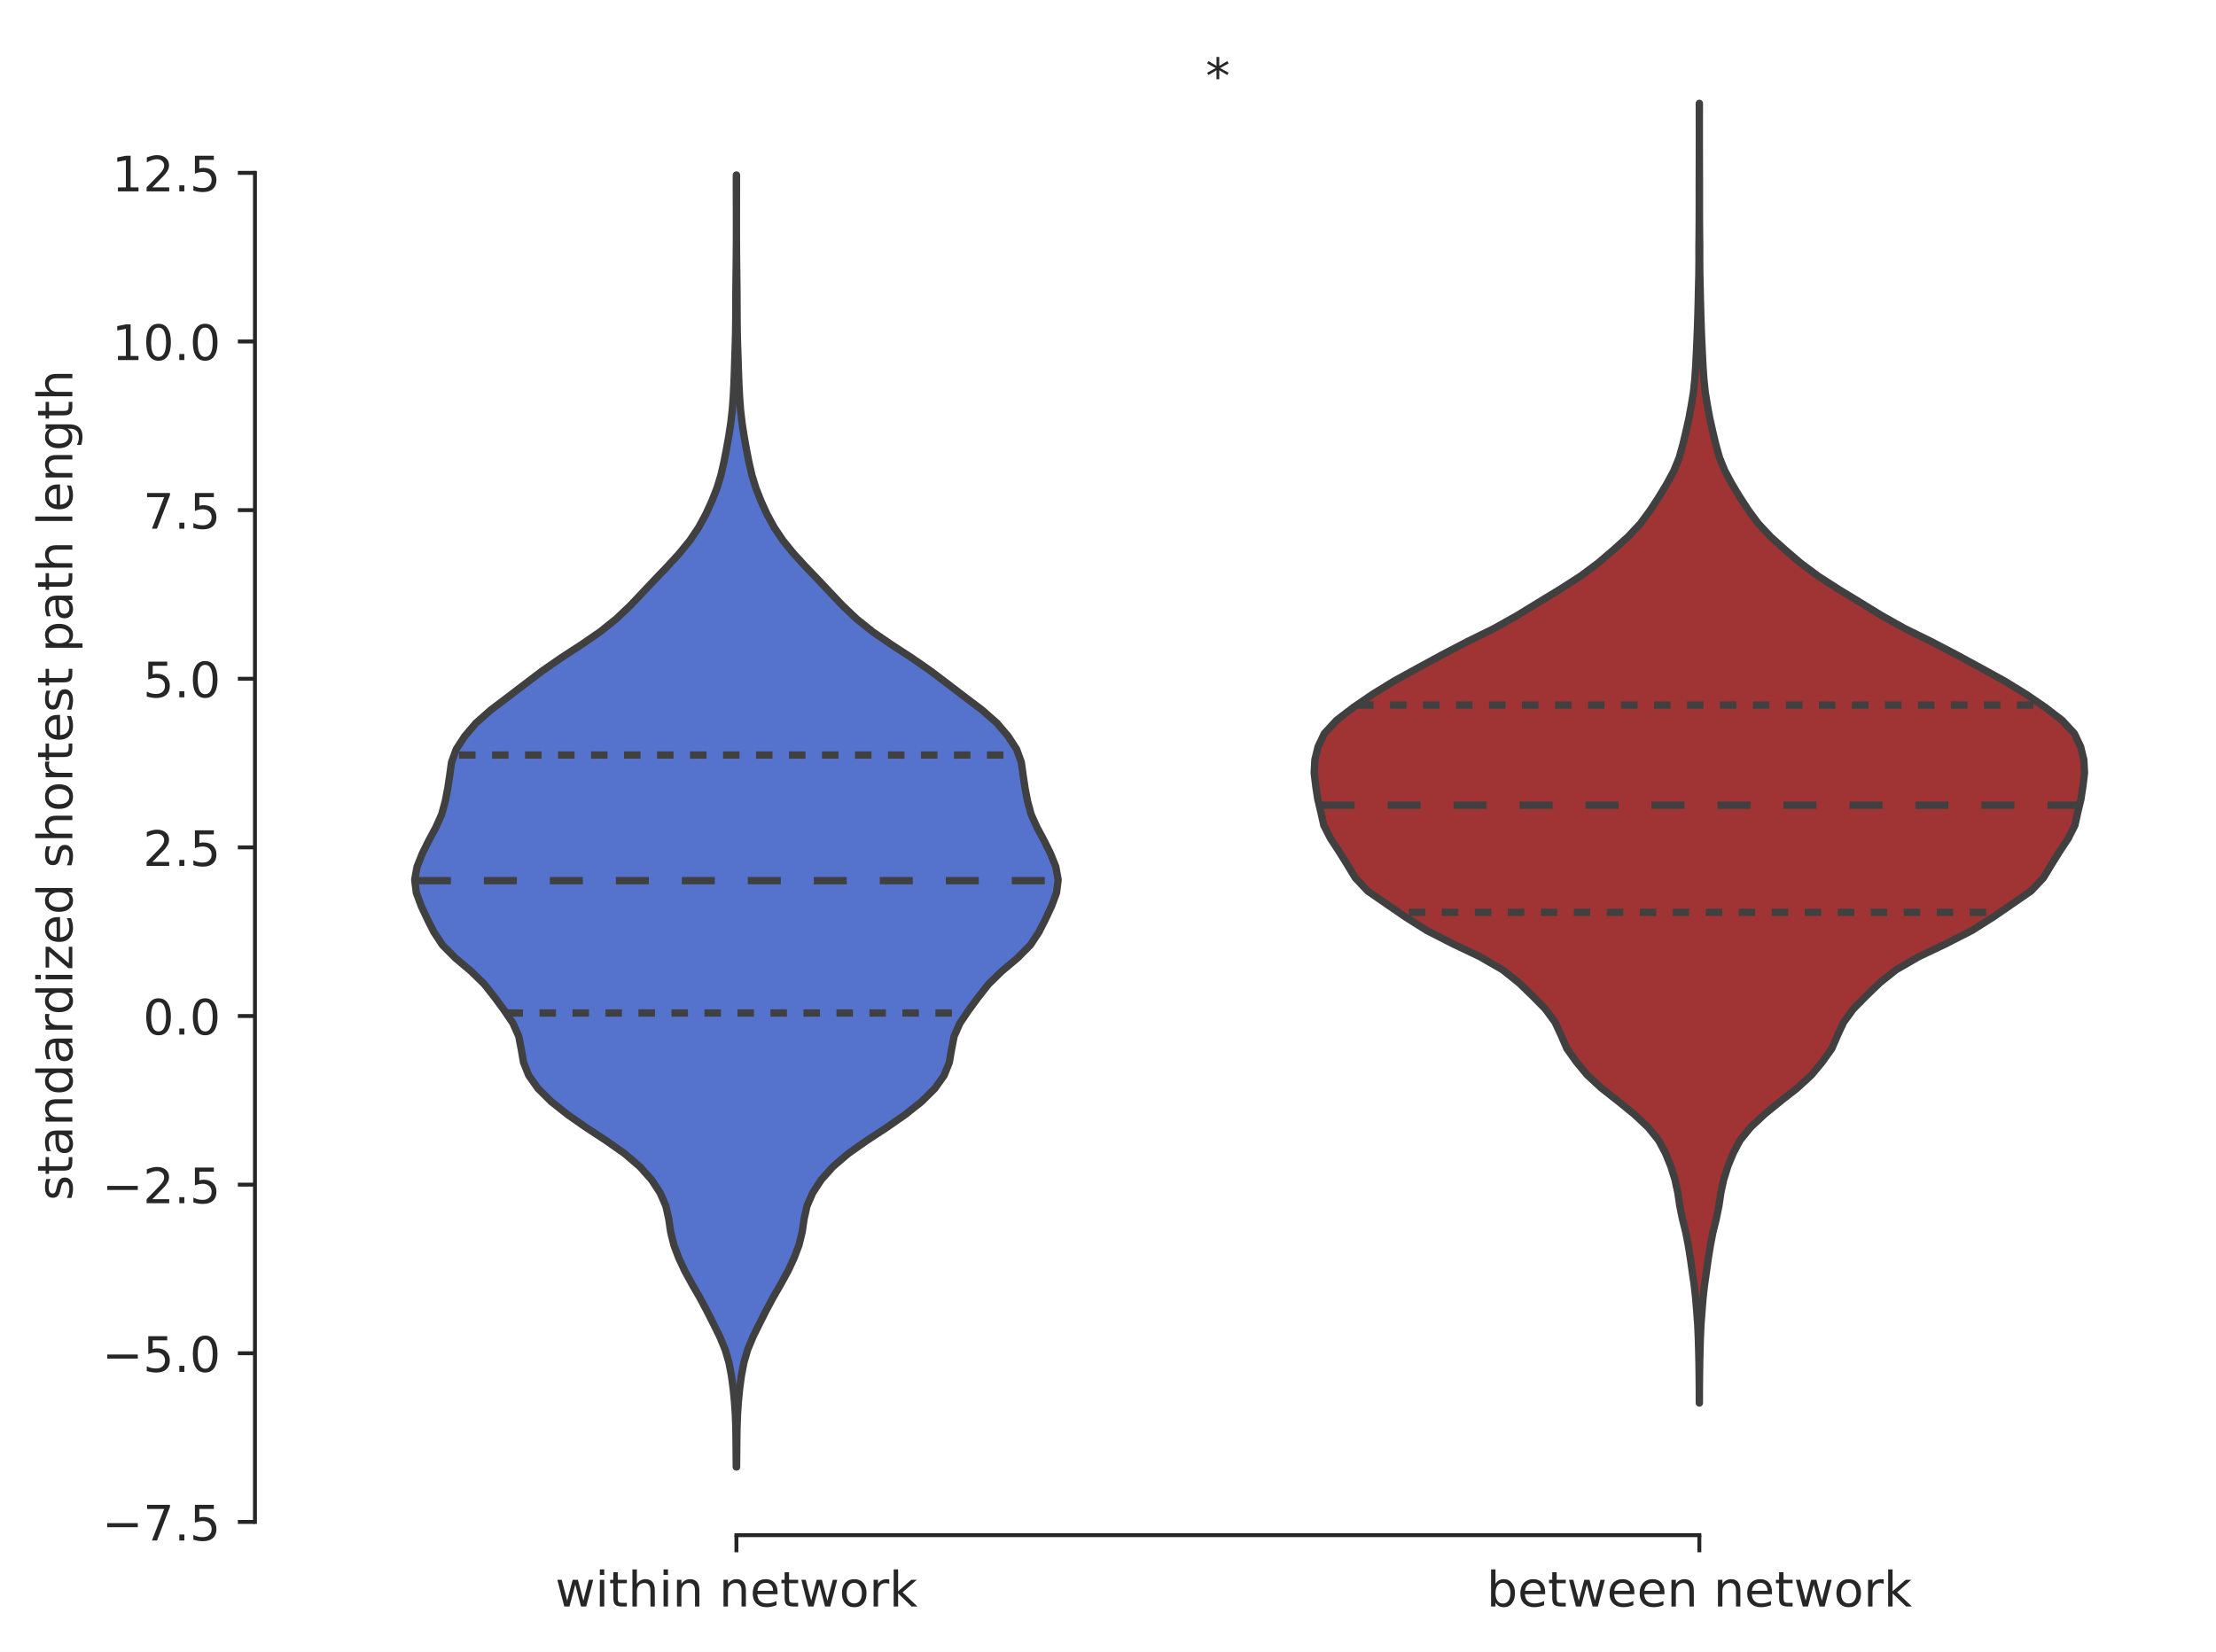
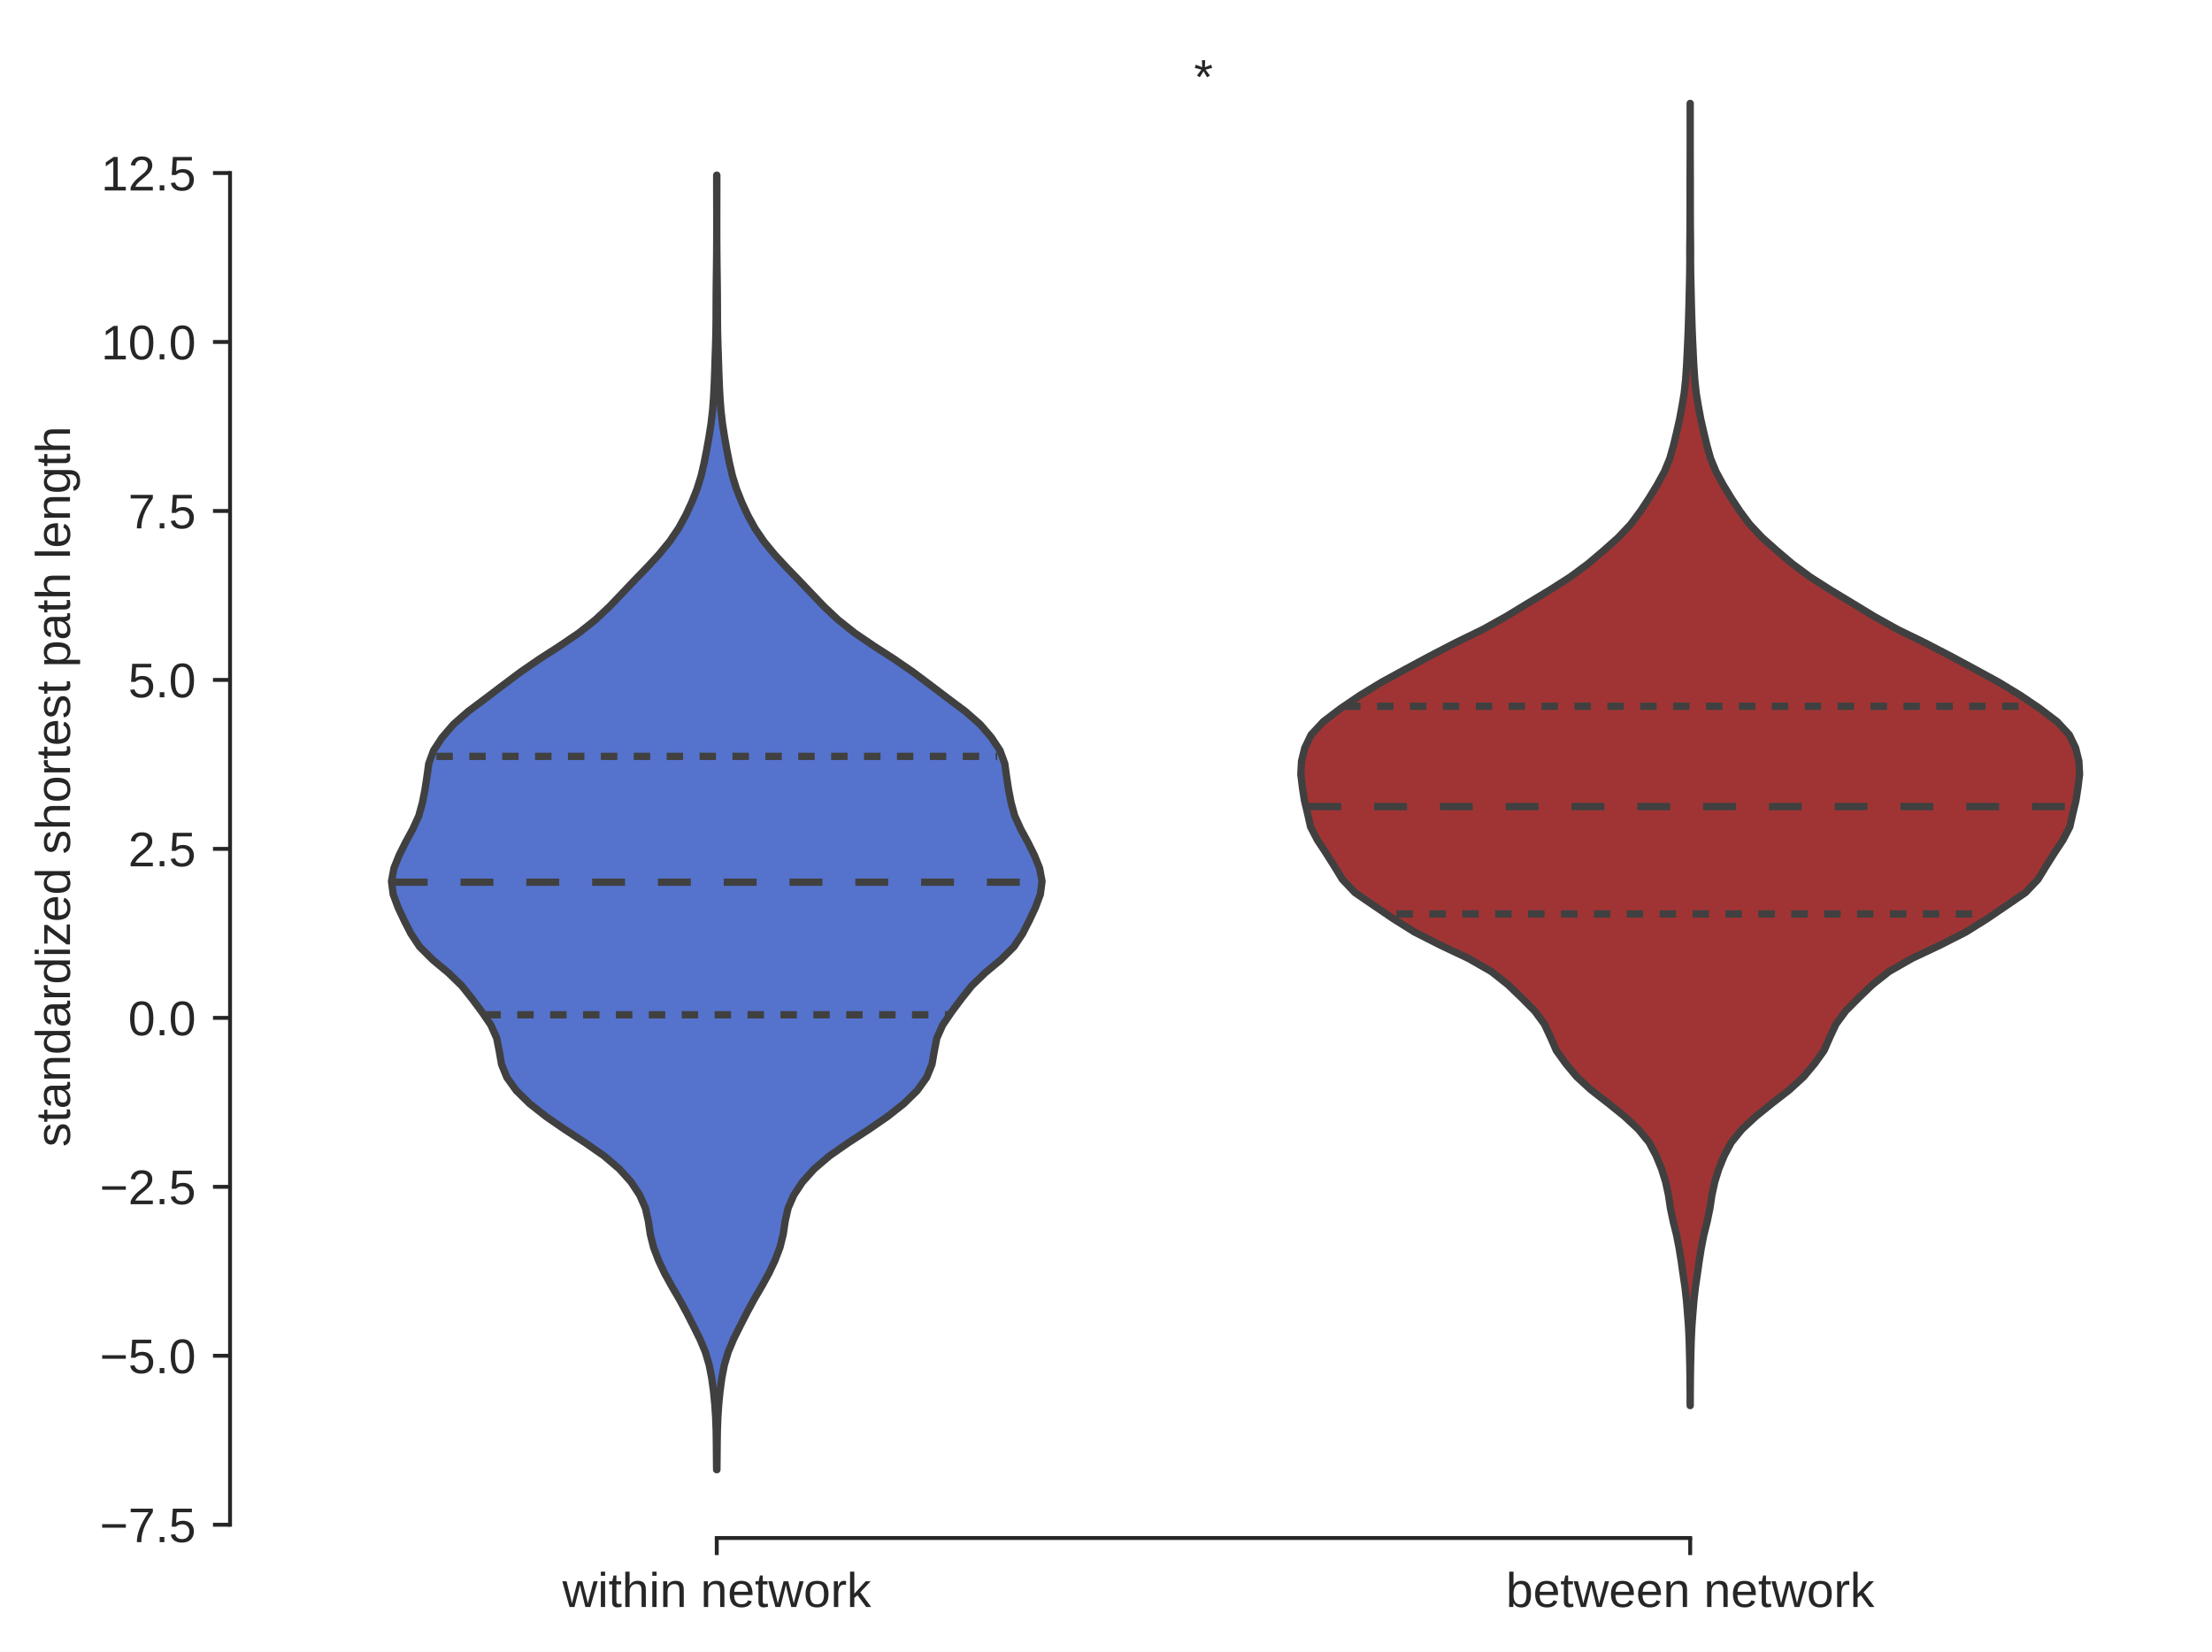
- <svg xmlns="http://www.w3.org/2000/svg" xmlns:xlink="http://www.w3.org/1999/xlink" height="337.998pt" version="1.1" viewBox="0 0 453.361 337.998" width="453.361pt">
+ <svg xmlns="http://www.w3.org/2000/svg" xmlns:xlink="http://www.w3.org/1999/xlink" height="338.905pt" version="1.1" viewBox="0 0 453.871 338.905" width="453.871pt">
  <defs>
    <style type="text/css">*{stroke-linecap:butt;stroke-linejoin:round;}</style>
  </defs>
  <g id="figure_1">
    <g id="patch_1">
-       <path d="M 0 337.998  L 453.361 337.998  L 453.361 0  L 0 0  z " style="fill:#ffffff;" />
+       <path d="M 0 338.905  L 453.871 338.905  L 453.871 0  L 0 0  z " style="fill:#ffffff;" />
    </g>
    <g id="axes_1">
      <g id="patch_2">
-         <path d="M 52.161 314.12  L 446.161 314.12  L 446.161 7.2  L 52.161 7.2  z " style="fill:#ffffff;" />
+         <path d="M 47.203 315.56  L 446.671 315.56  L 446.671 7.2  L 47.203 7.2  z " style="fill:#ffffff;" />
      </g>
      <g id="matplotlib.axis_1">
        <g id="xtick_1">
          <g id="line2d_1">
            <defs>
-               <path d="M 0 0  L 0 3.5  " id="m91ba60b9c8" style="stroke:#262626;stroke-width:0.8;" />
+               <path d="M 0 0  L 0 3.5  " id="m52fa591ad0" style="stroke:#262626;stroke-width:0.8;" />
            </defs>
            <g>
-               <use style="fill:#262626;stroke:#262626;stroke-width:0.8;" x="150.661" xlink:href="#m91ba60b9c8" y="314.12" />
+               <use style="fill:#262626;stroke:#262626;stroke-width:0.8;" x="147.07" xlink:href="#m52fa591ad0" y="315.56" />
            </g>
          </g>
          <g id="text_1">
-             <text style="fill:#262626;font-family:DejaVu Sans;font-size:10px;font-stretch:normal;font-style:normal;font-weight:normal;text-anchor:middle;" transform="rotate(-0, 150.6609, 328.7184)" x="150.661" y="328.718">within network</text>
+             <text style="fill:#262626;font-family:Arial;font-size:10px;font-stretch:normal;font-style:normal;font-weight:normal;text-anchor:middle;" transform="rotate(-0, 147.07, 329.7178)" x="147.07" y="329.718">within network</text>
          </g>
        </g>
        <g id="xtick_2">
          <g id="line2d_2">
            <g>
-               <use style="fill:#262626;stroke:#262626;stroke-width:0.8;" x="347.661" xlink:href="#m91ba60b9c8" y="314.12" />
+               <use style="fill:#262626;stroke:#262626;stroke-width:0.8;" x="346.804" xlink:href="#m52fa591ad0" y="315.56" />
            </g>
          </g>
          <g id="text_2">
-             <text style="fill:#262626;font-family:DejaVu Sans;font-size:10px;font-stretch:normal;font-style:normal;font-weight:normal;text-anchor:middle;" transform="rotate(-0, 347.6609, 328.7184)" x="347.661" y="328.718">between network</text>
+             <text style="fill:#262626;font-family:Arial;font-size:10px;font-stretch:normal;font-style:normal;font-weight:normal;text-anchor:middle;" transform="rotate(-0, 346.8037, 329.7178)" x="346.804" y="329.718">between network</text>
          </g>
        </g>
      </g>
      <g id="matplotlib.axis_2">
        <g id="ytick_1">
          <g id="line2d_3">
            <defs>
-               <path d="M 0 0  L -3.5 0  " id="me4951b54fa" style="stroke:#262626;stroke-width:0.8;" />
+               <path d="M 0 0  L -3.5 0  " id="mfd85c1c3e6" style="stroke:#262626;stroke-width:0.8;" />
            </defs>
            <g>
-               <use style="fill:#262626;stroke:#262626;stroke-width:0.8;" x="52.161" xlink:href="#me4951b54fa" y="311.411" />
+               <use style="fill:#262626;stroke:#262626;stroke-width:0.8;" x="47.203" xlink:href="#mfd85c1c3e6" y="312.838" />
            </g>
          </g>
          <g id="text_3">
-             <text style="fill:#262626;font-family:DejaVu Sans;font-size:10px;font-stretch:normal;font-style:normal;font-weight:normal;text-anchor:end;" transform="rotate(-0, 45.16094, 315.2098)" x="45.161" y="315.21">−7.5</text>
+             <text style="fill:#262626;font-family:Arial;font-size:10px;font-stretch:normal;font-style:normal;font-weight:normal;text-anchor:end;" transform="rotate(-0, 40.20312, 316.4168)" x="40.203" y="316.417">−7.5</text>
          </g>
        </g>
        <g id="ytick_2">
          <g id="line2d_4">
            <g>
-               <use style="fill:#262626;stroke:#262626;stroke-width:0.8;" x="52.161" xlink:href="#me4951b54fa" y="276.905" />
+               <use style="fill:#262626;stroke:#262626;stroke-width:0.8;" x="47.203" xlink:href="#mfd85c1c3e6" y="278.171" />
            </g>
          </g>
          <g id="text_4">
-             <text style="fill:#262626;font-family:DejaVu Sans;font-size:10px;font-stretch:normal;font-style:normal;font-weight:normal;text-anchor:end;" transform="rotate(-0, 45.16094, 280.7043)" x="45.161" y="280.704">−5.0</text>
+             <text style="fill:#262626;font-family:Arial;font-size:10px;font-stretch:normal;font-style:normal;font-weight:normal;text-anchor:end;" transform="rotate(-0, 40.20312, 281.7494)" x="40.203" y="281.749">−5.0</text>
          </g>
        </g>
        <g id="ytick_3">
          <g id="line2d_5">
            <g>
-               <use style="fill:#262626;stroke:#262626;stroke-width:0.8;" x="52.161" xlink:href="#me4951b54fa" y="242.4" />
+               <use style="fill:#262626;stroke:#262626;stroke-width:0.8;" x="47.203" xlink:href="#mfd85c1c3e6" y="243.503" />
            </g>
          </g>
          <g id="text_5">
-             <text style="fill:#262626;font-family:DejaVu Sans;font-size:10px;font-stretch:normal;font-style:normal;font-weight:normal;text-anchor:end;" transform="rotate(-0, 45.16094, 246.1989)" x="45.161" y="246.199">−2.5</text>
+             <text style="fill:#262626;font-family:Arial;font-size:10px;font-stretch:normal;font-style:normal;font-weight:normal;text-anchor:end;" transform="rotate(-0, 40.20312, 247.0821)" x="40.203" y="247.082">−2.5</text>
          </g>
        </g>
        <g id="ytick_4">
          <g id="line2d_6">
            <g>
-               <use style="fill:#262626;stroke:#262626;stroke-width:0.8;" x="52.161" xlink:href="#me4951b54fa" y="207.894" />
+               <use style="fill:#262626;stroke:#262626;stroke-width:0.8;" x="47.203" xlink:href="#mfd85c1c3e6" y="208.836" />
            </g>
          </g>
          <g id="text_6">
-             <text style="fill:#262626;font-family:DejaVu Sans;font-size:10px;font-stretch:normal;font-style:normal;font-weight:normal;text-anchor:end;" transform="rotate(-0, 45.16094, 211.6934)" x="45.161" y="211.693">0.0</text>
+             <text style="fill:#262626;font-family:Arial;font-size:10px;font-stretch:normal;font-style:normal;font-weight:normal;text-anchor:end;" transform="rotate(-0, 40.20312, 212.4147)" x="40.203" y="212.415">0.0</text>
          </g>
        </g>
        <g id="ytick_5">
          <g id="line2d_7">
            <g>
-               <use style="fill:#262626;stroke:#262626;stroke-width:0.8;" x="52.161" xlink:href="#me4951b54fa" y="173.389" />
+               <use style="fill:#262626;stroke:#262626;stroke-width:0.8;" x="47.203" xlink:href="#mfd85c1c3e6" y="174.168" />
            </g>
          </g>
          <g id="text_7">
-             <text style="fill:#262626;font-family:DejaVu Sans;font-size:10px;font-stretch:normal;font-style:normal;font-weight:normal;text-anchor:end;" transform="rotate(-0, 45.16094, 177.1879)" x="45.161" y="177.188">2.5</text>
+             <text style="fill:#262626;font-family:Arial;font-size:10px;font-stretch:normal;font-style:normal;font-weight:normal;text-anchor:end;" transform="rotate(-0, 40.20312, 177.7473)" x="40.203" y="177.747">2.5</text>
          </g>
        </g>
        <g id="ytick_6">
          <g id="line2d_8">
            <g>
-               <use style="fill:#262626;stroke:#262626;stroke-width:0.8;" x="52.161" xlink:href="#me4951b54fa" y="138.883" />
+               <use style="fill:#262626;stroke:#262626;stroke-width:0.8;" x="47.203" xlink:href="#mfd85c1c3e6" y="139.501" />
            </g>
          </g>
          <g id="text_8">
-             <text style="fill:#262626;font-family:DejaVu Sans;font-size:10px;font-stretch:normal;font-style:normal;font-weight:normal;text-anchor:end;" transform="rotate(-0, 45.16094, 142.6825)" x="45.161" y="142.682">5.0</text>
+             <text style="fill:#262626;font-family:Arial;font-size:10px;font-stretch:normal;font-style:normal;font-weight:normal;text-anchor:end;" transform="rotate(-0, 40.20312, 143.08)" x="40.203" y="143.08">5.0</text>
          </g>
        </g>
        <g id="ytick_7">
          <g id="line2d_9">
            <g>
-               <use style="fill:#262626;stroke:#262626;stroke-width:0.8;" x="52.161" xlink:href="#me4951b54fa" y="104.378" />
+               <use style="fill:#262626;stroke:#262626;stroke-width:0.8;" x="47.203" xlink:href="#mfd85c1c3e6" y="104.834" />
            </g>
          </g>
          <g id="text_9">
-             <text style="fill:#262626;font-family:DejaVu Sans;font-size:10px;font-stretch:normal;font-style:normal;font-weight:normal;text-anchor:end;" transform="rotate(-0, 45.16094, 108.177)" x="45.161" y="108.177">7.5</text>
+             <text style="fill:#262626;font-family:Arial;font-size:10px;font-stretch:normal;font-style:normal;font-weight:normal;text-anchor:end;" transform="rotate(-0, 40.20312, 108.4126)" x="40.203" y="108.413">7.5</text>
          </g>
        </g>
        <g id="ytick_8">
          <g id="line2d_10">
            <g>
-               <use style="fill:#262626;stroke:#262626;stroke-width:0.8;" x="52.161" xlink:href="#me4951b54fa" y="69.872" />
+               <use style="fill:#262626;stroke:#262626;stroke-width:0.8;" x="47.203" xlink:href="#mfd85c1c3e6" y="70.166" />
            </g>
          </g>
          <g id="text_10">
-             <text style="fill:#262626;font-family:DejaVu Sans;font-size:10px;font-stretch:normal;font-style:normal;font-weight:normal;text-anchor:end;" transform="rotate(-0, 45.16094, 73.67155)" x="45.161" y="73.672">10.0</text>
+             <text style="fill:#262626;font-family:Arial;font-size:10px;font-stretch:normal;font-style:normal;font-weight:normal;text-anchor:end;" transform="rotate(-0, 40.20312, 73.74529)" x="40.203" y="73.745">10.0</text>
          </g>
        </g>
        <g id="ytick_9">
          <g id="line2d_11">
            <g>
-               <use style="fill:#262626;stroke:#262626;stroke-width:0.8;" x="52.161" xlink:href="#me4951b54fa" y="35.367" />
+               <use style="fill:#262626;stroke:#262626;stroke-width:0.8;" x="47.203" xlink:href="#mfd85c1c3e6" y="35.499" />
            </g>
          </g>
          <g id="text_11">
-             <text style="fill:#262626;font-family:DejaVu Sans;font-size:10px;font-stretch:normal;font-style:normal;font-weight:normal;text-anchor:end;" transform="rotate(-0, 45.16094, 39.16609)" x="45.161" y="39.166">12.5</text>
+             <text style="fill:#262626;font-family:Arial;font-size:10px;font-stretch:normal;font-style:normal;font-weight:normal;text-anchor:end;" transform="rotate(-0, 40.20312, 39.07793)" x="40.203" y="39.078">12.5</text>
          </g>
        </g>
        <g id="text_12">
-           <text style="fill:#262626;font-family:DejaVu Sans;font-size:10px;font-stretch:normal;font-style:normal;font-weight:normal;text-anchor:middle;" transform="rotate(-90, 14.79844, 160.66)" x="14.798" y="160.66">standardized shortest path length</text>
+           <text style="fill:#262626;font-family:Arial;font-size:10px;font-stretch:normal;font-style:normal;font-weight:normal;text-anchor:middle;" transform="rotate(-90, 14.35781, 161.38)" x="14.358" y="161.38">standardized shortest path length</text>
        </g>
      </g>
      <g id="PolyCollection_1">
        <defs>
-           <path d="M 150.694 -37.829  L 150.628 -37.829  L 150.602 -40.499  L 150.579 -43.17  L 150.54 -45.84  L 150.442 -48.51  L 150.263 -51.181  L 150.002 -53.851  L 149.645 -56.521  L 149.133 -59.191  L 148.353 -61.862  L 147.24 -64.532  L 145.924 -67.202  L 144.572 -69.873  L 143.141 -72.543  L 141.596 -75.213  L 140.134 -77.884  L 138.88 -80.554  L 137.872 -83.224  L 137.215 -85.894  L 136.821 -88.565  L 136.225 -91.235  L 135.067 -93.905  L 133.321 -96.576  L 130.946 -99.246  L 127.84 -101.916  L 124.048 -104.586  L 119.971 -107.257  L 116.131 -109.927  L 112.772 -112.597  L 110.079 -115.268  L 108.182 -117.938  L 107.107 -120.608  L 106.647 -123.279  L 106.128 -125.949  L 104.948 -128.619  L 103.146 -131.289  L 101.181 -133.96  L 99.077 -136.63  L 96.345 -139.3  L 93.163 -141.971  L 90.512 -144.641  L 88.757 -147.311  L 87.405 -149.982  L 86.162 -152.652  L 85.177 -155.322  L 84.837 -157.992  L 85.329 -160.663  L 86.394 -163.333  L 87.718 -166.003  L 89.155 -168.674  L 90.357 -171.344  L 91.089 -174.014  L 91.604 -176.685  L 92.008 -179.355  L 92.375 -182.025  L 93.345 -184.695  L 95.085 -187.366  L 97.361 -190.036  L 100.382 -192.706  L 103.917 -195.377  L 107.409 -198.047  L 110.936 -200.717  L 114.785 -203.388  L 118.894 -206.058  L 122.786 -208.728  L 126.108 -211.398  L 128.924 -214.069  L 131.454 -216.739  L 133.97 -219.409  L 136.534 -222.08  L 138.98 -224.75  L 141.148 -227.42  L 142.941 -230.091  L 144.394 -232.761  L 145.618 -235.431  L 146.67 -238.101  L 147.493 -240.772  L 148.105 -243.442  L 148.624 -246.112  L 149.099 -248.783  L 149.509 -251.453  L 149.816 -254.123  L 150.015 -256.793  L 150.151 -259.464  L 150.249 -262.134  L 150.333 -264.804  L 150.421 -267.475  L 150.491 -270.145  L 150.522 -272.815  L 150.531 -275.486  L 150.544 -278.156  L 150.574 -280.826  L 150.609 -283.496  L 150.637 -286.167  L 150.654 -288.837  L 150.659 -291.507  L 150.658 -294.178  L 150.652 -296.848  L 150.646 -299.518  L 150.647 -302.189  L 150.675 -302.189  L 150.675 -302.189  L 150.676 -299.518  L 150.67 -296.848  L 150.664 -294.178  L 150.663 -291.507  L 150.668 -288.837  L 150.685 -286.167  L 150.713 -283.496  L 150.748 -280.826  L 150.778 -278.156  L 150.791 -275.486  L 150.8 -272.815  L 150.831 -270.145  L 150.9 -267.475  L 150.989 -264.804  L 151.073 -262.134  L 151.171 -259.464  L 151.307 -256.793  L 151.506 -254.123  L 151.813 -251.453  L 152.223 -248.783  L 152.698 -246.112  L 153.217 -243.442  L 153.829 -240.772  L 154.652 -238.101  L 155.704 -235.431  L 156.928 -232.761  L 158.381 -230.091  L 160.174 -227.42  L 162.341 -224.75  L 164.788 -222.08  L 167.352 -219.409  L 169.868 -216.739  L 172.398 -214.069  L 175.213 -211.398  L 178.536 -208.728  L 182.428 -206.058  L 186.537 -203.388  L 190.386 -200.717  L 193.912 -198.047  L 197.405 -195.377  L 200.94 -192.706  L 203.961 -190.036  L 206.237 -187.366  L 207.977 -184.695  L 208.947 -182.025  L 209.313 -179.355  L 209.718 -176.685  L 210.233 -174.014  L 210.964 -171.344  L 212.167 -168.674  L 213.604 -166.003  L 214.928 -163.333  L 215.993 -160.663  L 216.485 -157.992  L 216.145 -155.322  L 215.16 -152.652  L 213.917 -149.982  L 212.565 -147.311  L 210.81 -144.641  L 208.159 -141.971  L 204.977 -139.3  L 202.245 -136.63  L 200.141 -133.96  L 198.175 -131.289  L 196.374 -128.619  L 195.194 -125.949  L 194.675 -123.279  L 194.215 -120.608  L 193.14 -117.938  L 191.243 -115.268  L 188.55 -112.597  L 185.191 -109.927  L 181.351 -107.257  L 177.274 -104.586  L 173.482 -101.916  L 170.376 -99.246  L 168.001 -96.576  L 166.255 -93.905  L 165.097 -91.235  L 164.5 -88.565  L 164.107 -85.894  L 163.45 -83.224  L 162.442 -80.554  L 161.188 -77.884  L 159.726 -75.213  L 158.181 -72.543  L 156.75 -69.873  L 155.398 -67.202  L 154.082 -64.532  L 152.969 -61.862  L 152.189 -59.191  L 151.677 -56.521  L 151.32 -53.851  L 151.059 -51.181  L 150.88 -48.51  L 150.782 -45.84  L 150.743 -43.17  L 150.72 -40.499  L 150.694 -37.829  z " id="m7def0e9f77" style="stroke:#404040;stroke-width:1.5;" />
+           <path d="M 147.103 -37.362  L 147.037 -37.362  L 147.011 -40.045  L 146.987 -42.727  L 146.947 -45.41  L 146.848 -48.093  L 146.666 -50.776  L 146.402 -53.459  L 146.04 -56.141  L 145.521 -58.824  L 144.73 -61.507  L 143.601 -64.19  L 142.267 -66.873  L 140.897 -69.556  L 139.446 -72.238  L 137.88 -74.921  L 136.397 -77.604  L 135.126 -80.287  L 134.103 -82.97  L 133.437 -85.653  L 133.038 -88.335  L 132.434 -91.018  L 131.26 -93.701  L 129.49 -96.384  L 127.081 -99.067  L 123.932 -101.75  L 120.088 -104.432  L 115.954 -107.115  L 112.061 -109.798  L 108.656 -112.481  L 105.924 -115.164  L 104.002 -117.846  L 102.912 -120.529  L 102.445 -123.212  L 101.919 -125.895  L 100.723 -128.578  L 98.896 -131.261  L 96.903 -133.943  L 94.77 -136.626  L 92 -139.309  L 88.774 -141.992  L 86.086 -144.675  L 84.307 -147.358  L 82.936 -150.04  L 81.676 -152.723  L 80.677 -155.406  L 80.332 -158.089  L 80.831 -160.772  L 81.911 -163.455  L 83.253 -166.137  L 84.711 -168.82  L 85.93 -171.503  L 86.671 -174.186  L 87.193 -176.869  L 87.604 -179.551  L 87.975 -182.234  L 88.958 -184.917  L 90.723 -187.6  L 93.03 -190.283  L 96.093 -192.966  L 99.677 -195.648  L 103.218 -198.331  L 106.794 -201.014  L 110.697 -203.697  L 114.862 -206.38  L 118.809 -209.063  L 122.177 -211.745  L 125.031 -214.428  L 127.597 -217.111  L 130.148 -219.794  L 132.747 -222.477  L 135.227 -225.16  L 137.425 -227.842  L 139.243 -230.525  L 140.716 -233.208  L 141.957 -235.891  L 143.023 -238.574  L 143.858 -241.257  L 144.478 -243.939  L 145.005 -246.622  L 145.486 -249.305  L 145.902 -251.988  L 146.213 -254.671  L 146.415 -257.353  L 146.553 -260.036  L 146.653 -262.719  L 146.738 -265.402  L 146.827 -268.085  L 146.898 -270.768  L 146.929 -273.45  L 146.938 -276.133  L 146.952 -278.816  L 146.981 -281.499  L 147.017 -284.182  L 147.046 -286.865  L 147.063 -289.547  L 147.068 -292.23  L 147.067 -294.913  L 147.061 -297.596  L 147.055 -300.279  L 147.055 -302.962  L 147.085 -302.962  L 147.085 -302.962  L 147.085 -300.279  L 147.079 -297.596  L 147.073 -294.913  L 147.072 -292.23  L 147.077 -289.547  L 147.094 -286.865  L 147.123 -284.182  L 147.159 -281.499  L 147.188 -278.816  L 147.202 -276.133  L 147.211 -273.45  L 147.242 -270.768  L 147.313 -268.085  L 147.402 -265.402  L 147.487 -262.719  L 147.587 -260.036  L 147.725 -257.353  L 147.927 -254.671  L 148.238 -251.988  L 148.654 -249.305  L 149.135 -246.622  L 149.662 -243.939  L 150.282 -241.257  L 151.117 -238.574  L 152.183 -235.891  L 153.424 -233.208  L 154.897 -230.525  L 156.715 -227.842  L 158.913 -225.16  L 161.393 -222.477  L 163.992 -219.794  L 166.543 -217.111  L 169.109 -214.428  L 171.963 -211.745  L 175.331 -209.063  L 179.278 -206.38  L 183.443 -203.697  L 187.346 -201.014  L 190.922 -198.331  L 194.463 -195.648  L 198.047 -192.966  L 201.11 -190.283  L 203.417 -187.6  L 205.182 -184.917  L 206.165 -182.234  L 206.536 -179.551  L 206.947 -176.869  L 207.469 -174.186  L 208.21 -171.503  L 209.429 -168.82  L 210.887 -166.137  L 212.229 -163.455  L 213.309 -160.772  L 213.808 -158.089  L 213.463 -155.406  L 212.464 -152.723  L 211.204 -150.04  L 209.833 -147.358  L 208.054 -144.675  L 205.366 -141.992  L 202.14 -139.309  L 199.37 -136.626  L 197.237 -133.943  L 195.244 -131.261  L 193.417 -128.578  L 192.221 -125.895  L 191.695 -123.212  L 191.228 -120.529  L 190.138 -117.846  L 188.216 -115.164  L 185.484 -112.481  L 182.079 -109.798  L 178.186 -107.115  L 174.052 -104.432  L 170.208 -101.75  L 167.059 -99.067  L 164.65 -96.384  L 162.88 -93.701  L 161.706 -91.018  L 161.102 -88.335  L 160.703 -85.653  L 160.037 -82.97  L 159.014 -80.287  L 157.743 -77.604  L 156.26 -74.921  L 154.694 -72.238  L 153.243 -69.556  L 151.873 -66.873  L 150.539 -64.19  L 149.41 -61.507  L 148.619 -58.824  L 148.1 -56.141  L 147.738 -53.459  L 147.474 -50.776  L 147.292 -48.093  L 147.193 -45.41  L 147.153 -42.727  L 147.129 -40.045  L 147.103 -37.362  z " id="m2691a4173c" style="stroke:#404040;stroke-width:1.5;" />
        </defs>
-         <g clip-path="url(#pa840571d8f)">
-           <use style="fill:#5573cd;stroke:#404040;stroke-width:1.5;" x="0" xlink:href="#m7def0e9f77" y="337.998" />
+         <g clip-path="url(#pa0b8b11c0b)">
+           <use style="fill:#5573cd;stroke:#404040;stroke-width:1.5;" x="0" xlink:href="#m2691a4173c" y="338.905" />
        </g>
      </g>
      <g id="PolyCollection_2">
        <defs>
-           <path d="M 347.667 -50.921  L 347.655 -50.921  L 347.648 -53.607  L 347.625 -56.293  L 347.587 -58.979  L 347.526 -61.665  L 347.449 -64.351  L 347.326 -67.037  L 347.124 -69.723  L 346.906 -72.41  L 346.607 -75.096  L 346.213 -77.782  L 345.837 -80.468  L 345.408 -83.154  L 344.888 -85.84  L 344.218 -88.526  L 343.667 -91.213  L 343.27 -93.899  L 342.694 -96.585  L 341.86 -99.271  L 340.774 -101.957  L 339.358 -104.643  L 337.19 -107.329  L 334.323 -110.015  L 331.02 -112.702  L 327.596 -115.388  L 324.692 -118.074  L 322.475 -120.76  L 320.562 -123.446  L 319.4 -126.132  L 318.153 -128.818  L 316.194 -131.504  L 313.551 -134.191  L 310.777 -136.877  L 307.418 -139.563  L 302.756 -142.249  L 297.12 -144.935  L 291.874 -147.621  L 287.619 -150.307  L 283.705 -152.993  L 279.816 -155.68  L 277.284 -158.366  L 275.652 -161.052  L 273.975 -163.738  L 272.213 -166.424  L 270.836 -169.11  L 270.235 -171.796  L 269.595 -174.482  L 269.183 -177.169  L 268.861 -179.855  L 269.004 -182.541  L 269.664 -185.227  L 270.947 -187.913  L 273.425 -190.599  L 276.923 -193.285  L 280.852 -195.971  L 285.231 -198.658  L 290.109 -201.344  L 295.06 -204.03  L 300.194 -206.716  L 305.664 -209.402  L 310.448 -212.088  L 314.82 -214.774  L 319.233 -217.46  L 323.405 -220.147  L 326.999 -222.833  L 330.136 -225.519  L 333.119 -228.205  L 335.624 -230.891  L 337.603 -233.577  L 339.359 -236.263  L 340.981 -238.95  L 342.433 -241.636  L 343.531 -244.322  L 344.282 -247.008  L 344.92 -249.694  L 345.524 -252.38  L 346.018 -255.066  L 346.458 -257.752  L 346.737 -260.439  L 346.921 -263.125  L 347.054 -265.811  L 347.179 -268.497  L 347.284 -271.183  L 347.367 -273.869  L 347.439 -276.555  L 347.497 -279.241  L 347.562 -281.928  L 347.587 -284.614  L 347.581 -287.3  L 347.611 -289.986  L 347.631 -292.672  L 347.64 -295.358  L 347.641 -298.044  L 347.639 -300.73  L 347.648 -303.417  L 347.658 -306.103  L 347.661 -308.789  L 347.661 -311.475  L 347.66 -314.161  L 347.658 -316.847  L 347.664 -316.847  L 347.664 -316.847  L 347.662 -314.161  L 347.661 -311.475  L 347.661 -308.789  L 347.664 -306.103  L 347.674 -303.417  L 347.683 -300.73  L 347.681 -298.044  L 347.682 -295.358  L 347.69 -292.672  L 347.711 -289.986  L 347.74 -287.3  L 347.735 -284.614  L 347.76 -281.928  L 347.825 -279.241  L 347.883 -276.555  L 347.955 -273.869  L 348.038 -271.183  L 348.143 -268.497  L 348.268 -265.811  L 348.401 -263.125  L 348.585 -260.439  L 348.864 -257.752  L 349.304 -255.066  L 349.798 -252.38  L 350.402 -249.694  L 351.04 -247.008  L 351.791 -244.322  L 352.889 -241.636  L 354.341 -238.95  L 355.963 -236.263  L 357.719 -233.577  L 359.698 -230.891  L 362.203 -228.205  L 365.186 -225.519  L 368.323 -222.833  L 371.917 -220.147  L 376.089 -217.46  L 380.502 -214.774  L 384.874 -212.088  L 389.658 -209.402  L 395.128 -206.716  L 400.261 -204.03  L 405.213 -201.344  L 410.091 -198.658  L 414.47 -195.971  L 418.399 -193.285  L 421.897 -190.599  L 424.375 -187.913  L 425.658 -185.227  L 426.317 -182.541  L 426.461 -179.855  L 426.139 -177.169  L 425.727 -174.482  L 425.087 -171.796  L 424.486 -169.11  L 423.109 -166.424  L 421.347 -163.738  L 419.67 -161.052  L 418.038 -158.366  L 415.506 -155.68  L 411.616 -152.993  L 407.703 -150.307  L 403.448 -147.621  L 398.202 -144.935  L 392.566 -142.249  L 387.904 -139.563  L 384.544 -136.877  L 381.771 -134.191  L 379.128 -131.504  L 377.169 -128.818  L 375.922 -126.132  L 374.76 -123.446  L 372.847 -120.76  L 370.63 -118.074  L 367.726 -115.388  L 364.302 -112.702  L 360.999 -110.015  L 358.132 -107.329  L 355.964 -104.643  L 354.548 -101.957  L 353.462 -99.271  L 352.628 -96.585  L 352.052 -93.899  L 351.655 -91.213  L 351.104 -88.526  L 350.434 -85.84  L 349.914 -83.154  L 349.485 -80.468  L 349.109 -77.782  L 348.715 -75.096  L 348.416 -72.41  L 348.198 -69.723  L 347.996 -67.037  L 347.872 -64.351  L 347.796 -61.665  L 347.735 -58.979  L 347.697 -56.293  L 347.674 -53.607  L 347.667 -50.921  z " id="m21637b525a" style="stroke:#404040;stroke-width:1.5;" />
+           <path d="M 346.81 -50.515  L 346.798 -50.515  L 346.79 -53.213  L 346.767 -55.912  L 346.729 -58.611  L 346.667 -61.31  L 346.589 -64.008  L 346.464 -66.707  L 346.259 -69.406  L 346.038 -72.105  L 345.735 -74.803  L 345.336 -77.502  L 344.955 -80.201  L 344.519 -82.899  L 343.992 -85.598  L 343.313 -88.297  L 342.755 -90.996  L 342.352 -93.694  L 341.768 -96.393  L 340.922 -99.092  L 339.821 -101.791  L 338.386 -104.489  L 336.187 -107.188  L 333.281 -109.887  L 329.932 -112.585  L 326.461 -115.284  L 323.516 -117.983  L 321.268 -120.682  L 319.329 -123.38  L 318.151 -126.079  L 316.886 -128.778  L 314.9 -131.477  L 312.221 -134.175  L 309.408 -136.874  L 306.002 -139.573  L 301.275 -142.271  L 295.561 -144.97  L 290.243 -147.669  L 285.928 -150.368  L 281.961 -153.066  L 278.017 -155.765  L 275.45 -158.464  L 273.796 -161.163  L 272.095 -163.861  L 270.309 -166.56  L 268.912 -169.259  L 268.303 -171.958  L 267.654 -174.656  L 267.237 -177.355  L 266.91 -180.054  L 267.056 -182.752  L 267.725 -185.451  L 269.025 -188.15  L 271.537 -190.849  L 275.084 -193.547  L 279.068 -196.246  L 283.508 -198.945  L 288.453 -201.644  L 293.473 -204.342  L 298.678 -207.041  L 304.224 -209.74  L 309.074 -212.438  L 313.507 -215.137  L 317.982 -217.836  L 322.211 -220.535  L 325.855 -223.233  L 329.035 -225.932  L 332.06 -228.631  L 334.6 -231.33  L 336.606 -234.028  L 338.386 -236.727  L 340.031 -239.426  L 341.503 -242.125  L 342.617 -244.823  L 343.378 -247.522  L 344.025 -250.221  L 344.637 -252.919  L 345.138 -255.618  L 345.584 -258.317  L 345.867 -261.016  L 346.054 -263.714  L 346.188 -266.413  L 346.315 -269.112  L 346.422 -271.811  L 346.506 -274.509  L 346.579 -277.208  L 346.638 -279.907  L 346.703 -282.605  L 346.729 -285.304  L 346.723 -288.003  L 346.753 -290.702  L 346.774 -293.4  L 346.782 -296.099  L 346.783 -298.798  L 346.781 -301.497  L 346.79 -304.195  L 346.801 -306.894  L 346.804 -309.593  L 346.804 -312.291  L 346.802 -314.99  L 346.801 -317.689  L 346.807 -317.689  L 346.807 -317.689  L 346.805 -314.99  L 346.804 -312.291  L 346.804 -309.593  L 346.807 -306.894  L 346.817 -304.195  L 346.826 -301.497  L 346.824 -298.798  L 346.825 -296.099  L 346.834 -293.4  L 346.854 -290.702  L 346.884 -288.003  L 346.879 -285.304  L 346.904 -282.605  L 346.97 -279.907  L 347.029 -277.208  L 347.102 -274.509  L 347.186 -271.811  L 347.293 -269.112  L 347.419 -266.413  L 347.554 -263.714  L 347.741 -261.016  L 348.024 -258.317  L 348.47 -255.618  L 348.971 -252.919  L 349.583 -250.221  L 350.229 -247.522  L 350.991 -244.823  L 352.104 -242.125  L 353.576 -239.426  L 355.221 -236.727  L 357.001 -234.028  L 359.007 -231.33  L 361.547 -228.631  L 364.572 -225.932  L 367.753 -223.233  L 371.396 -220.535  L 375.626 -217.836  L 380.101 -215.137  L 384.533 -212.438  L 389.383 -209.74  L 394.93 -207.041  L 400.134 -204.342  L 405.154 -201.644  L 410.1 -198.945  L 414.539 -196.246  L 418.523 -193.547  L 422.07 -190.849  L 424.582 -188.15  L 425.883 -185.451  L 426.552 -182.752  L 426.697 -180.054  L 426.371 -177.355  L 425.953 -174.656  L 425.304 -171.958  L 424.695 -169.259  L 423.299 -166.56  L 421.512 -163.861  L 419.812 -161.163  L 418.157 -158.464  L 415.591 -155.765  L 411.647 -153.066  L 407.679 -150.368  L 403.365 -147.669  L 398.047 -144.97  L 392.332 -142.271  L 387.605 -139.573  L 384.199 -136.874  L 381.387 -134.175  L 378.708 -131.477  L 376.721 -128.778  L 375.457 -126.079  L 374.278 -123.38  L 372.34 -120.682  L 370.091 -117.983  L 367.147 -115.284  L 363.675 -112.585  L 360.326 -109.887  L 357.42 -107.188  L 355.222 -104.489  L 353.786 -101.791  L 352.685 -99.092  L 351.84 -96.393  L 351.255 -93.694  L 350.853 -90.996  L 350.295 -88.297  L 349.615 -85.598  L 349.088 -82.899  L 348.653 -80.201  L 348.272 -77.502  L 347.872 -74.803  L 347.569 -72.105  L 347.348 -69.406  L 347.143 -66.707  L 347.018 -64.008  L 346.94 -61.31  L 346.879 -58.611  L 346.84 -55.912  L 346.817 -53.213  L 346.81 -50.515  z " id="m89c38e76ab" style="stroke:#404040;stroke-width:1.5;" />
        </defs>
-         <g clip-path="url(#pa840571d8f)">
-           <use style="fill:#a03434;stroke:#404040;stroke-width:1.5;" x="0" xlink:href="#m21637b525a" y="337.998" />
+         <g clip-path="url(#pa0b8b11c0b)">
+           <use style="fill:#a03434;stroke:#404040;stroke-width:1.5;" x="0" xlink:href="#m89c38e76ab" y="338.905" />
        </g>
      </g>
      <g id="line2d_12">
-         <path clip-path="url(#pa840571d8f)" d="M 103.622 207.274  L 197.7 207.274  " style="fill:none;stroke:#404040;stroke-dasharray:3.375,3.375;stroke-dashoffset:0;stroke-width:1.5;" />
+         <path clip-path="url(#pa0b8b11c0b)" d="M 99.378 208.213  L 194.762 208.213  " style="fill:none;stroke:#404040;stroke-dasharray:3.375,3.375;stroke-dashoffset:0;stroke-width:1.5;" />
      </g>
      <g id="line2d_13">
-         <path clip-path="url(#pa840571d8f)" d="M 85.495 180.197  L 215.827 180.197  " style="fill:none;stroke:#404040;stroke-dasharray:6.75,6.75;stroke-dashoffset:0;stroke-width:1.5;" />
+         <path clip-path="url(#pa0b8b11c0b)" d="M 81 181.008  L 213.14 181.008  " style="fill:none;stroke:#404040;stroke-dasharray:6.75,6.75;stroke-dashoffset:0;stroke-width:1.5;" />
      </g>
      <g id="line2d_14">
-         <path clip-path="url(#pa840571d8f)" d="M 93.918 154.494  L 207.404 154.494  " style="fill:none;stroke:#404040;stroke-dasharray:3.375,3.375;stroke-dashoffset:0;stroke-width:1.5;" />
+         <path clip-path="url(#pa0b8b11c0b)" d="M 89.539 155.185  L 204.601 155.185  " style="fill:none;stroke:#404040;stroke-dasharray:3.375,3.375;stroke-dashoffset:0;stroke-width:1.5;" />
      </g>
      <g id="line2d_15">
-         <path clip-path="url(#pa840571d8f)" d="M 288.219 186.677  L 407.103 186.677  " style="fill:none;stroke:#404040;stroke-dasharray:3.375,3.375;stroke-dashoffset:0;stroke-width:1.5;" />
+         <path clip-path="url(#pa0b8b11c0b)" d="M 286.537 187.519  L 407.071 187.519  " style="fill:none;stroke:#404040;stroke-dasharray:3.375,3.375;stroke-dashoffset:0;stroke-width:1.5;" />
      </g>
      <g id="line2d_16">
-         <path clip-path="url(#pa840571d8f)" d="M 270.375 164.753  L 424.946 164.753  " style="fill:none;stroke:#404040;stroke-dasharray:6.75,6.75;stroke-dashoffset:0;stroke-width:1.5;" />
+         <path clip-path="url(#pa0b8b11c0b)" d="M 268.446 165.492  L 425.162 165.492  " style="fill:none;stroke:#404040;stroke-dasharray:6.75,6.75;stroke-dashoffset:0;stroke-width:1.5;" />
      </g>
      <g id="line2d_17">
-         <path clip-path="url(#pa840571d8f)" d="M 277.63 144.265  L 417.691 144.265  " style="fill:none;stroke:#404040;stroke-dasharray:3.375,3.375;stroke-dashoffset:0;stroke-width:1.5;" />
+         <path clip-path="url(#pa0b8b11c0b)" d="M 275.801 144.908  L 417.806 144.908  " style="fill:none;stroke:#404040;stroke-dasharray:3.375,3.375;stroke-dashoffset:0;stroke-width:1.5;" />
      </g>
      <g id="patch_3">
-         <path d="M 52.161 311.411  L 52.161 35.367  " style="fill:none;stroke:#262626;stroke-linecap:square;stroke-linejoin:miter;stroke-width:0.8;" />
+         <path d="M 47.203 312.838  L 47.203 35.499  " style="fill:none;stroke:#262626;stroke-linecap:square;stroke-linejoin:miter;stroke-width:0.8;" />
      </g>
      <g id="patch_4">
-         <path d="M 150.661 314.12  L 347.661 314.12  " style="fill:none;stroke:#262626;stroke-linecap:square;stroke-linejoin:miter;stroke-width:0.8;" />
+         <path d="M 147.07 315.56  L 346.804 315.56  " style="fill:none;stroke:#262626;stroke-linecap:square;stroke-linejoin:miter;stroke-width:0.8;" />
      </g>
      <g id="text_13">
-         <text style="fill:#262626;font-family:DejaVu Sans;font-size:10px;font-stretch:normal;font-style:normal;font-weight:normal;text-anchor:middle;" transform="rotate(-0, 249.1609, 19.07122)" x="249.161" y="19.071">*</text>
+         <text style="fill:#262626;font-family:Arial;font-size:10px;font-stretch:normal;font-style:normal;font-weight:normal;text-anchor:middle;" transform="rotate(-0, 246.9369, 19.22886)" x="246.937" y="19.229">*</text>
      </g>
    </g>
  </g>
  <defs>
-     <clipPath id="pa840571d8f">
-       <rect height="306.92" width="394" x="52.161" y="7.2" />
+     <clipPath id="pa0b8b11c0b">
+       <rect height="308.36" width="399.467" x="47.203" y="7.2" />
    </clipPath>
  </defs>
</svg>
